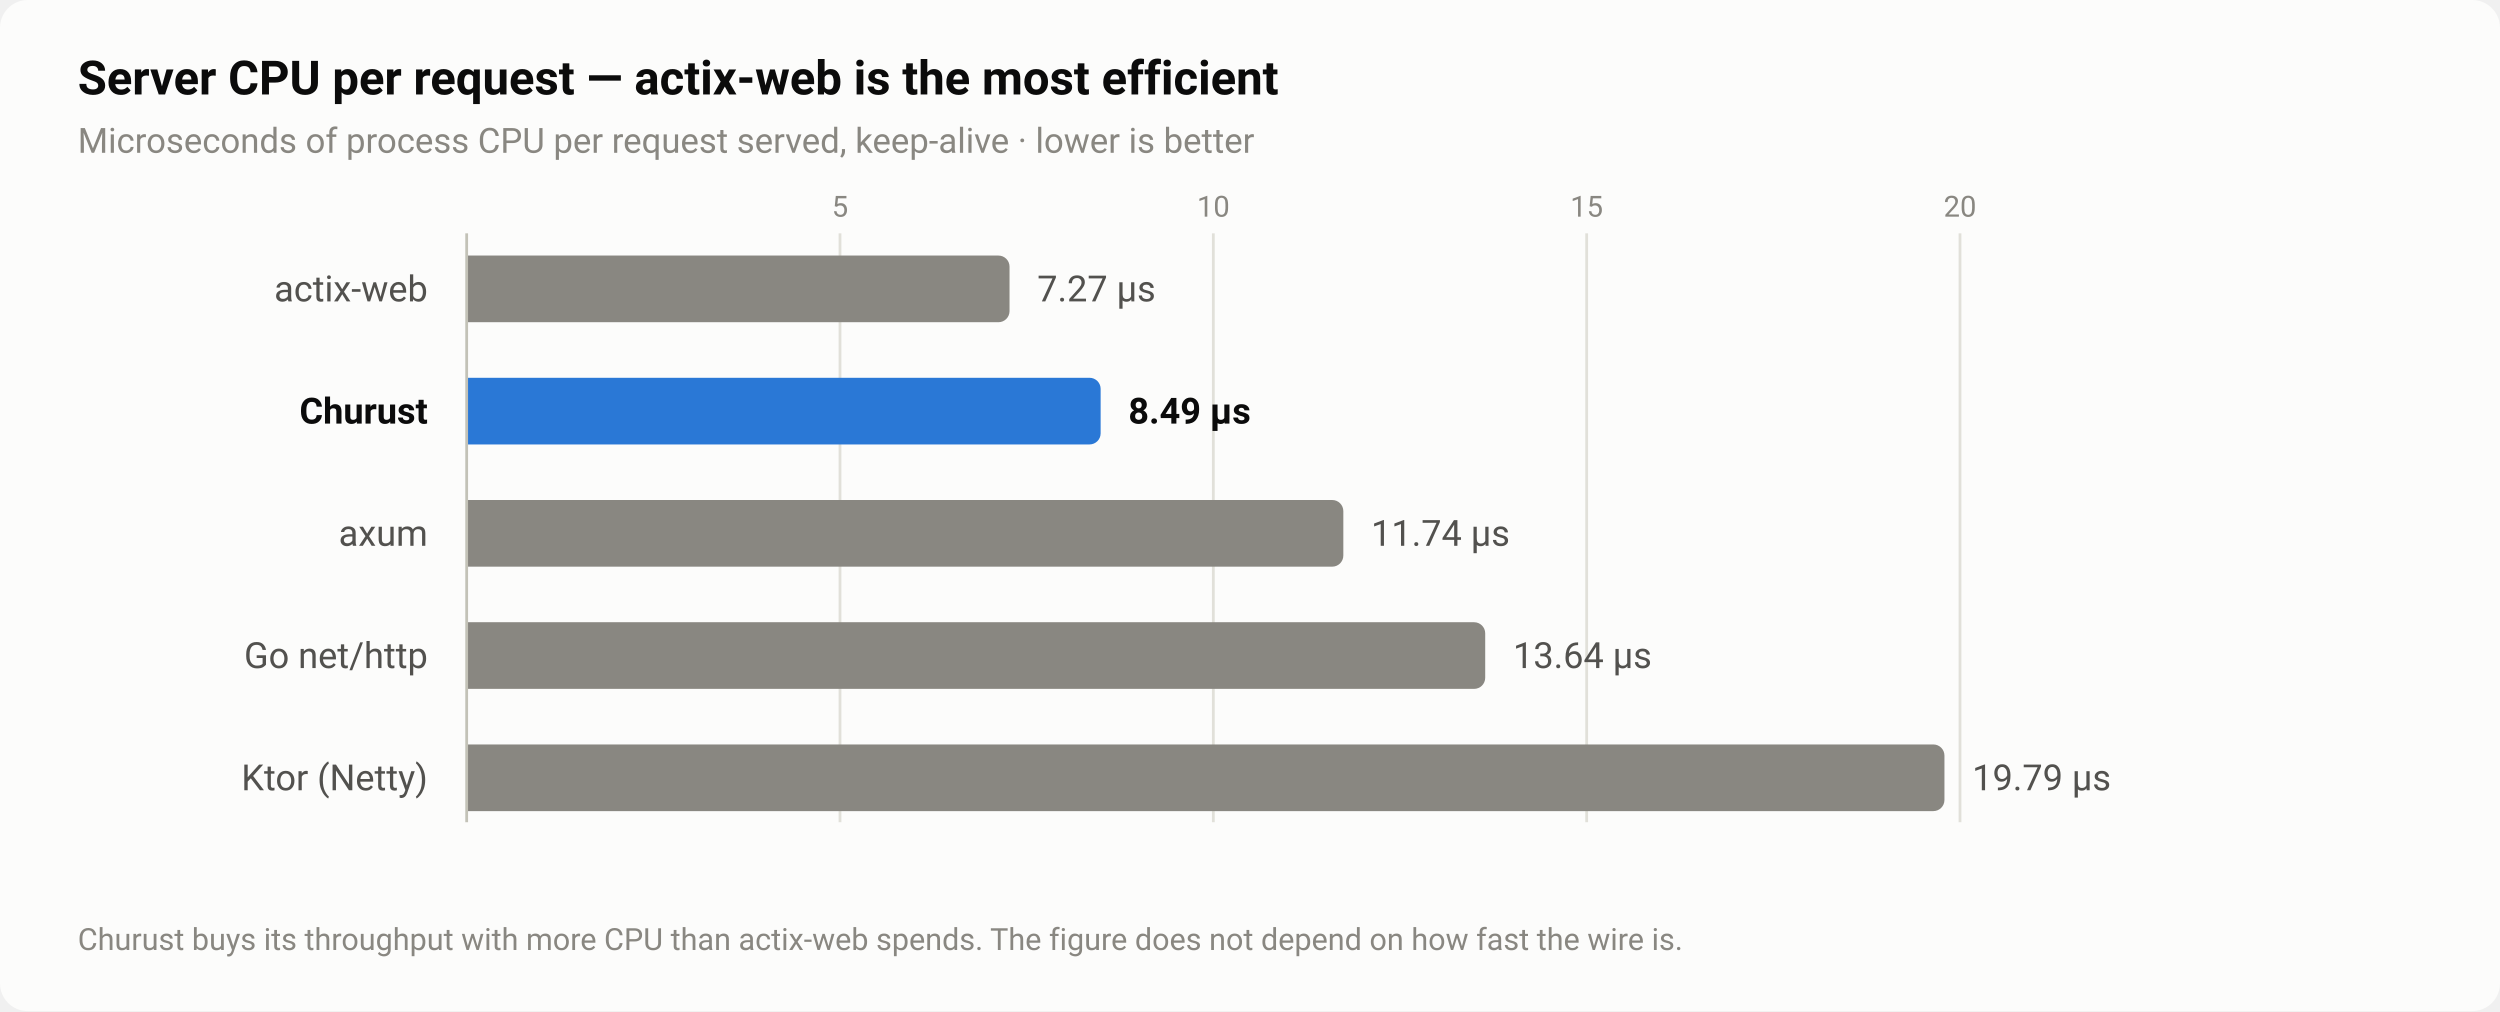
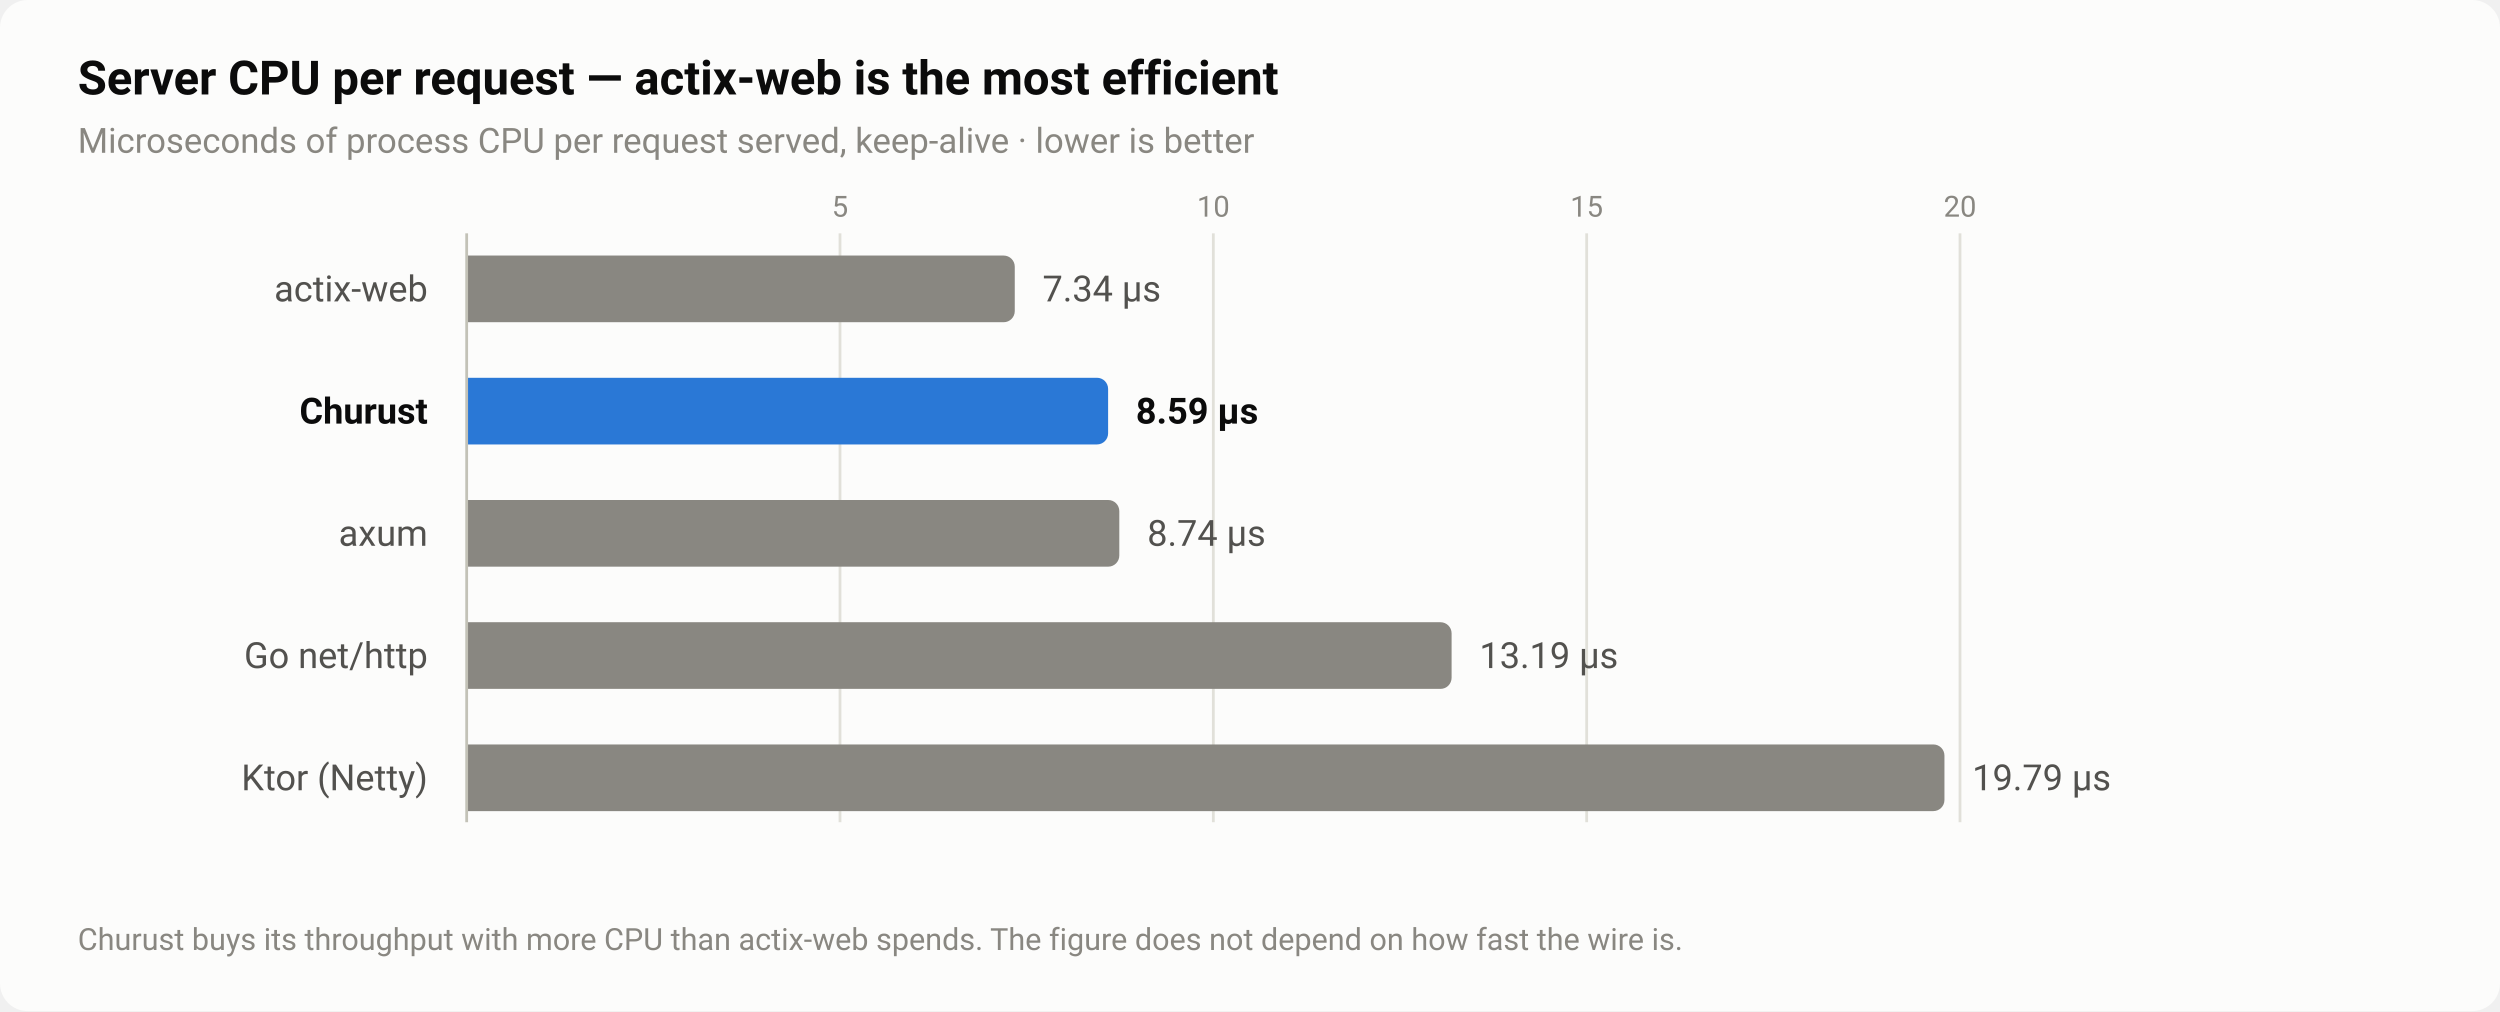
<svg xmlns="http://www.w3.org/2000/svg" viewBox="0 0 900 364" width="900" height="364" role="img" aria-labelledby="cpu-t cpu-d">
  <style>
text{font-family:system-ui,-apple-system,"Segoe UI",Roboto,sans-serif;}
.s{fill:#fcfcfb}.ink{fill:#0b0b0b}.ink2{fill:#52514e}.mut{fill:#898781}.acc{fill:#2a78d6}.peer{fill:#898781}.s2{fill:#eb6834}.grid{stroke:#e1e0d9}.axis{stroke:#c3c2b7}.acc-s{stroke:#2a78d6}.s2-s{stroke:#eb6834}.ring{stroke:#fcfcfb}
@media (prefers-color-scheme:dark){.s{fill:#1a1a19}.ink{fill:#ffffff}.ink2{fill:#c3c2b7}.mut{fill:#898781}.acc{fill:#3987e5}.peer{fill:#898781}.s2{fill:#d95926}.grid{stroke:#2c2c2a}.axis{stroke:#383835}.acc-s{stroke:#3987e5}.s2-s{stroke:#d95926}.ring{stroke:#1a1a19}}
</style>
  <rect class="s" width="900" height="364" rx="10" />
  <text class="ink" x="28" y="34" font-size="17" font-weight="600">Server CPU per request — actix-web is the most efficient</text>
  <text class="mut" x="28" y="55" font-size="12.5">Microseconds of process CPU per request served, keep-alive · lower is better</text>
  <line class="grid" x1="302.4" y1="84" x2="302.4" y2="296" stroke-width="1" />
  <text class="mut" x="302.4" y="78" font-size="10.5" text-anchor="middle">5</text>
  <line class="grid" x1="436.8" y1="84" x2="436.8" y2="296" stroke-width="1" />
  <text class="mut" x="436.8" y="78" font-size="10.5" text-anchor="middle">10</text>
  <line class="grid" x1="571.2" y1="84" x2="571.2" y2="296" stroke-width="1" />
  <text class="mut" x="571.2" y="78" font-size="10.5" text-anchor="middle">15</text>
  <line class="grid" x1="705.6" y1="84" x2="705.6" y2="296" stroke-width="1" />
  <text class="mut" x="705.6" y="78" font-size="10.5" text-anchor="middle">20</text>
  <text class="ink2" x="154" y="108.5" font-size="13" font-weight="400" text-anchor="end">actix-web</text>
-   <path class="peer" d="M168,92 H359.434 A4,4 0 0 1 363.434,96 V112 A4,4 0 0 1 359.434,116 H168 Z" />
-   <text class="ink2" x="373.4" y="108.5" font-size="13" font-weight="400">7.27 µs</text>
+   <path class="peer" d="M168,92 H361.316 A4,4 0 0 1 365.316,96 V112 A4,4 0 0 1 361.316,116 H168 Z" />
+   <text class="ink2" x="375.3" y="108.5" font-size="13" font-weight="400">7.34 µs</text>
  <text class="ink" x="154" y="152.5" font-size="13" font-weight="600" text-anchor="end">Churust</text>
-   <path class="acc" d="M168,136 H392.23 A4,4 0 0 1 396.23,140 V156 A4,4 0 0 1 392.23,160 H168 Z" />
-   <text class="ink" x="406.2" y="152.5" font-size="13" font-weight="600">8.49 µs</text>
+   <path class="acc" d="M168,136 H394.919 A4,4 0 0 1 398.919,140 V156 A4,4 0 0 1 394.919,160 H168 Z" />
+   <text class="ink" x="408.9" y="152.5" font-size="13" font-weight="600">8.59 µs</text>
  <text class="ink2" x="154" y="196.5" font-size="13" font-weight="400" text-anchor="end">axum</text>
-   <path class="peer" d="M168,180 H479.598 A4,4 0 0 1 483.598,184 V200 A4,4 0 0 1 479.598,204 H168 Z" />
-   <text class="ink2" x="493.6" y="196.5" font-size="13" font-weight="400">11.74 µs</text>
+   <path class="peer" d="M168,180 H398.951 A4,4 0 0 1 402.951,184 V200 A4,4 0 0 1 398.951,204 H168 Z" />
+   <text class="ink2" x="413.0" y="196.5" font-size="13" font-weight="400">8.74 µs</text>
  <text class="ink2" x="154" y="240.5" font-size="13" font-weight="400" text-anchor="end">Go net/http</text>
-   <path class="peer" d="M168,224 H530.674 A4,4 0 0 1 534.674,228 V244 A4,4 0 0 1 530.674,248 H168 Z" />
-   <text class="ink2" x="544.7" y="240.5" font-size="13" font-weight="400">13.64 µs</text>
+   <path class="peer" d="M168,224 H518.577 A4,4 0 0 1 522.577,228 V244 A4,4 0 0 1 518.577,248 H168 Z" />
+   <text class="ink2" x="532.6" y="240.5" font-size="13" font-weight="400">13.19 µs</text>
  <text class="ink2" x="154" y="284.5" font-size="13" font-weight="400" text-anchor="end">Ktor (Netty)</text>
  <path class="peer" d="M168,268 H696.0 A4,4 0 0 1 700.0,272 V288 A4,4 0 0 1 696.0,292 H168 Z" />
  <text class="ink2" x="710.0" y="284.5" font-size="13" font-weight="400">19.79 µs</text>
  <line class="axis" x1="168" y1="84" x2="168" y2="296" stroke-width="1" />
  <text class="mut" x="28" y="342" font-size="11">Churust buys its throughput with more CPU than actix-web spends. The figure does not depend on how fast the wire is.</text>
</svg>
